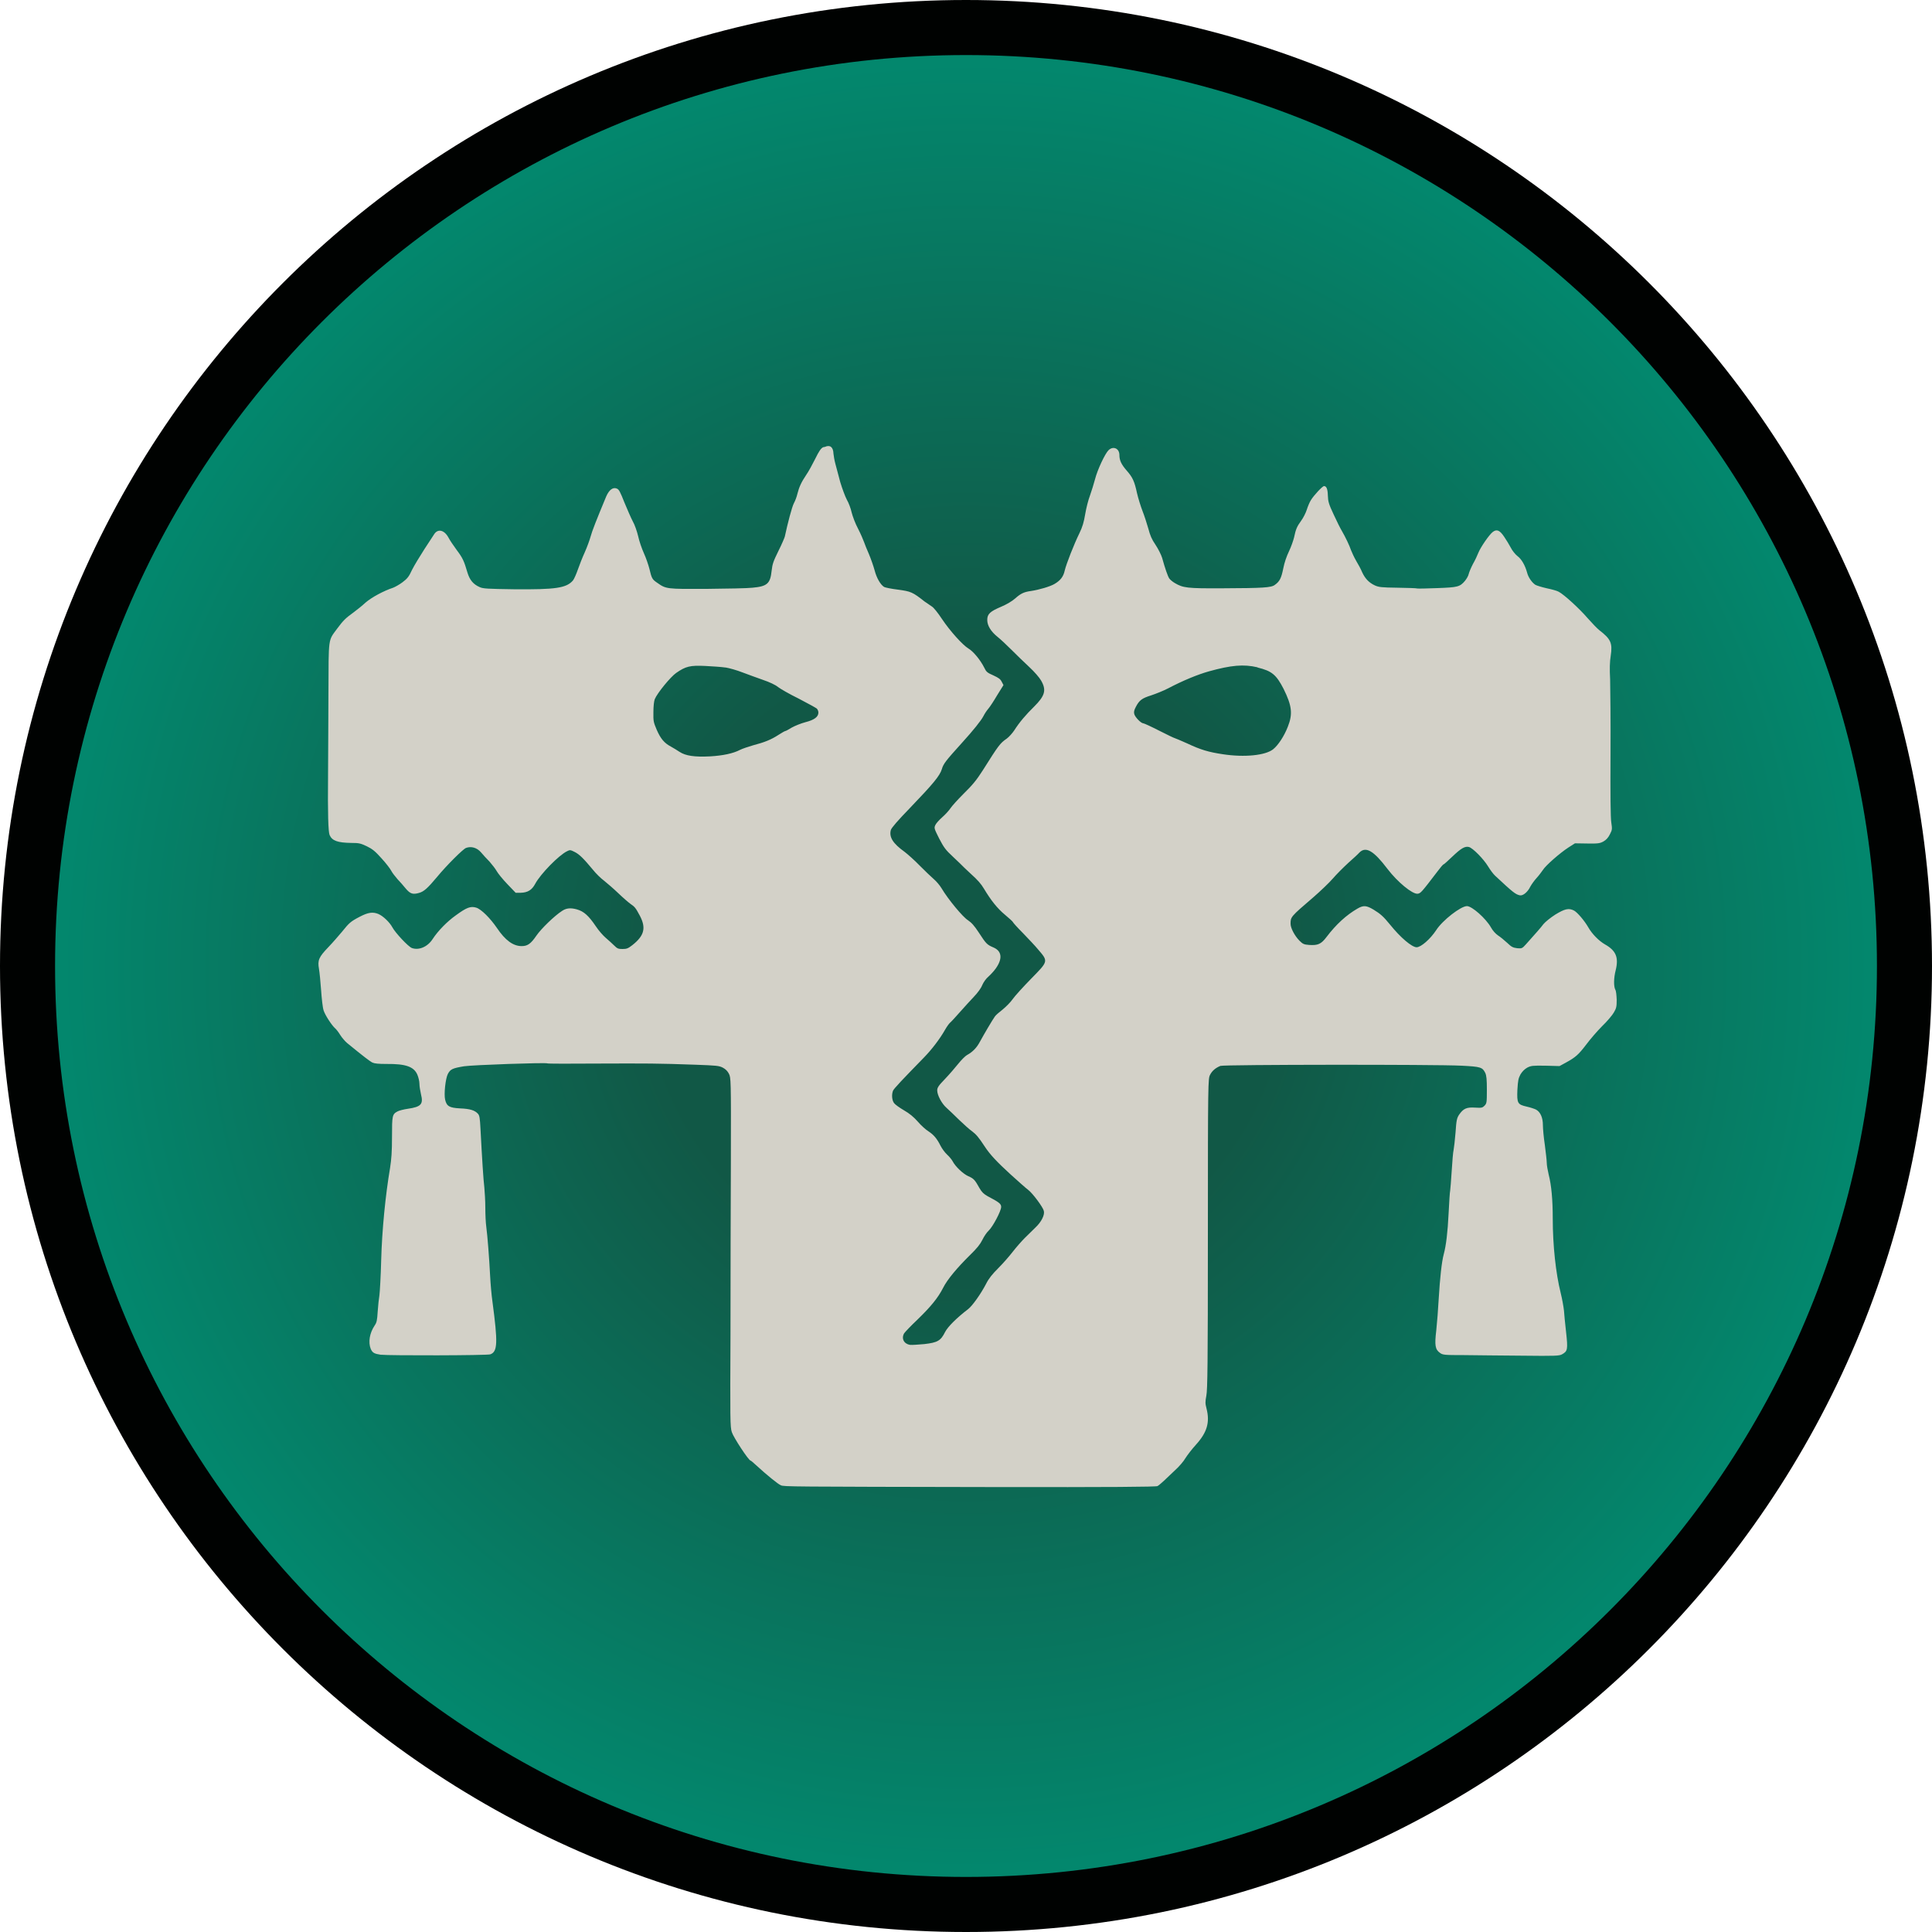
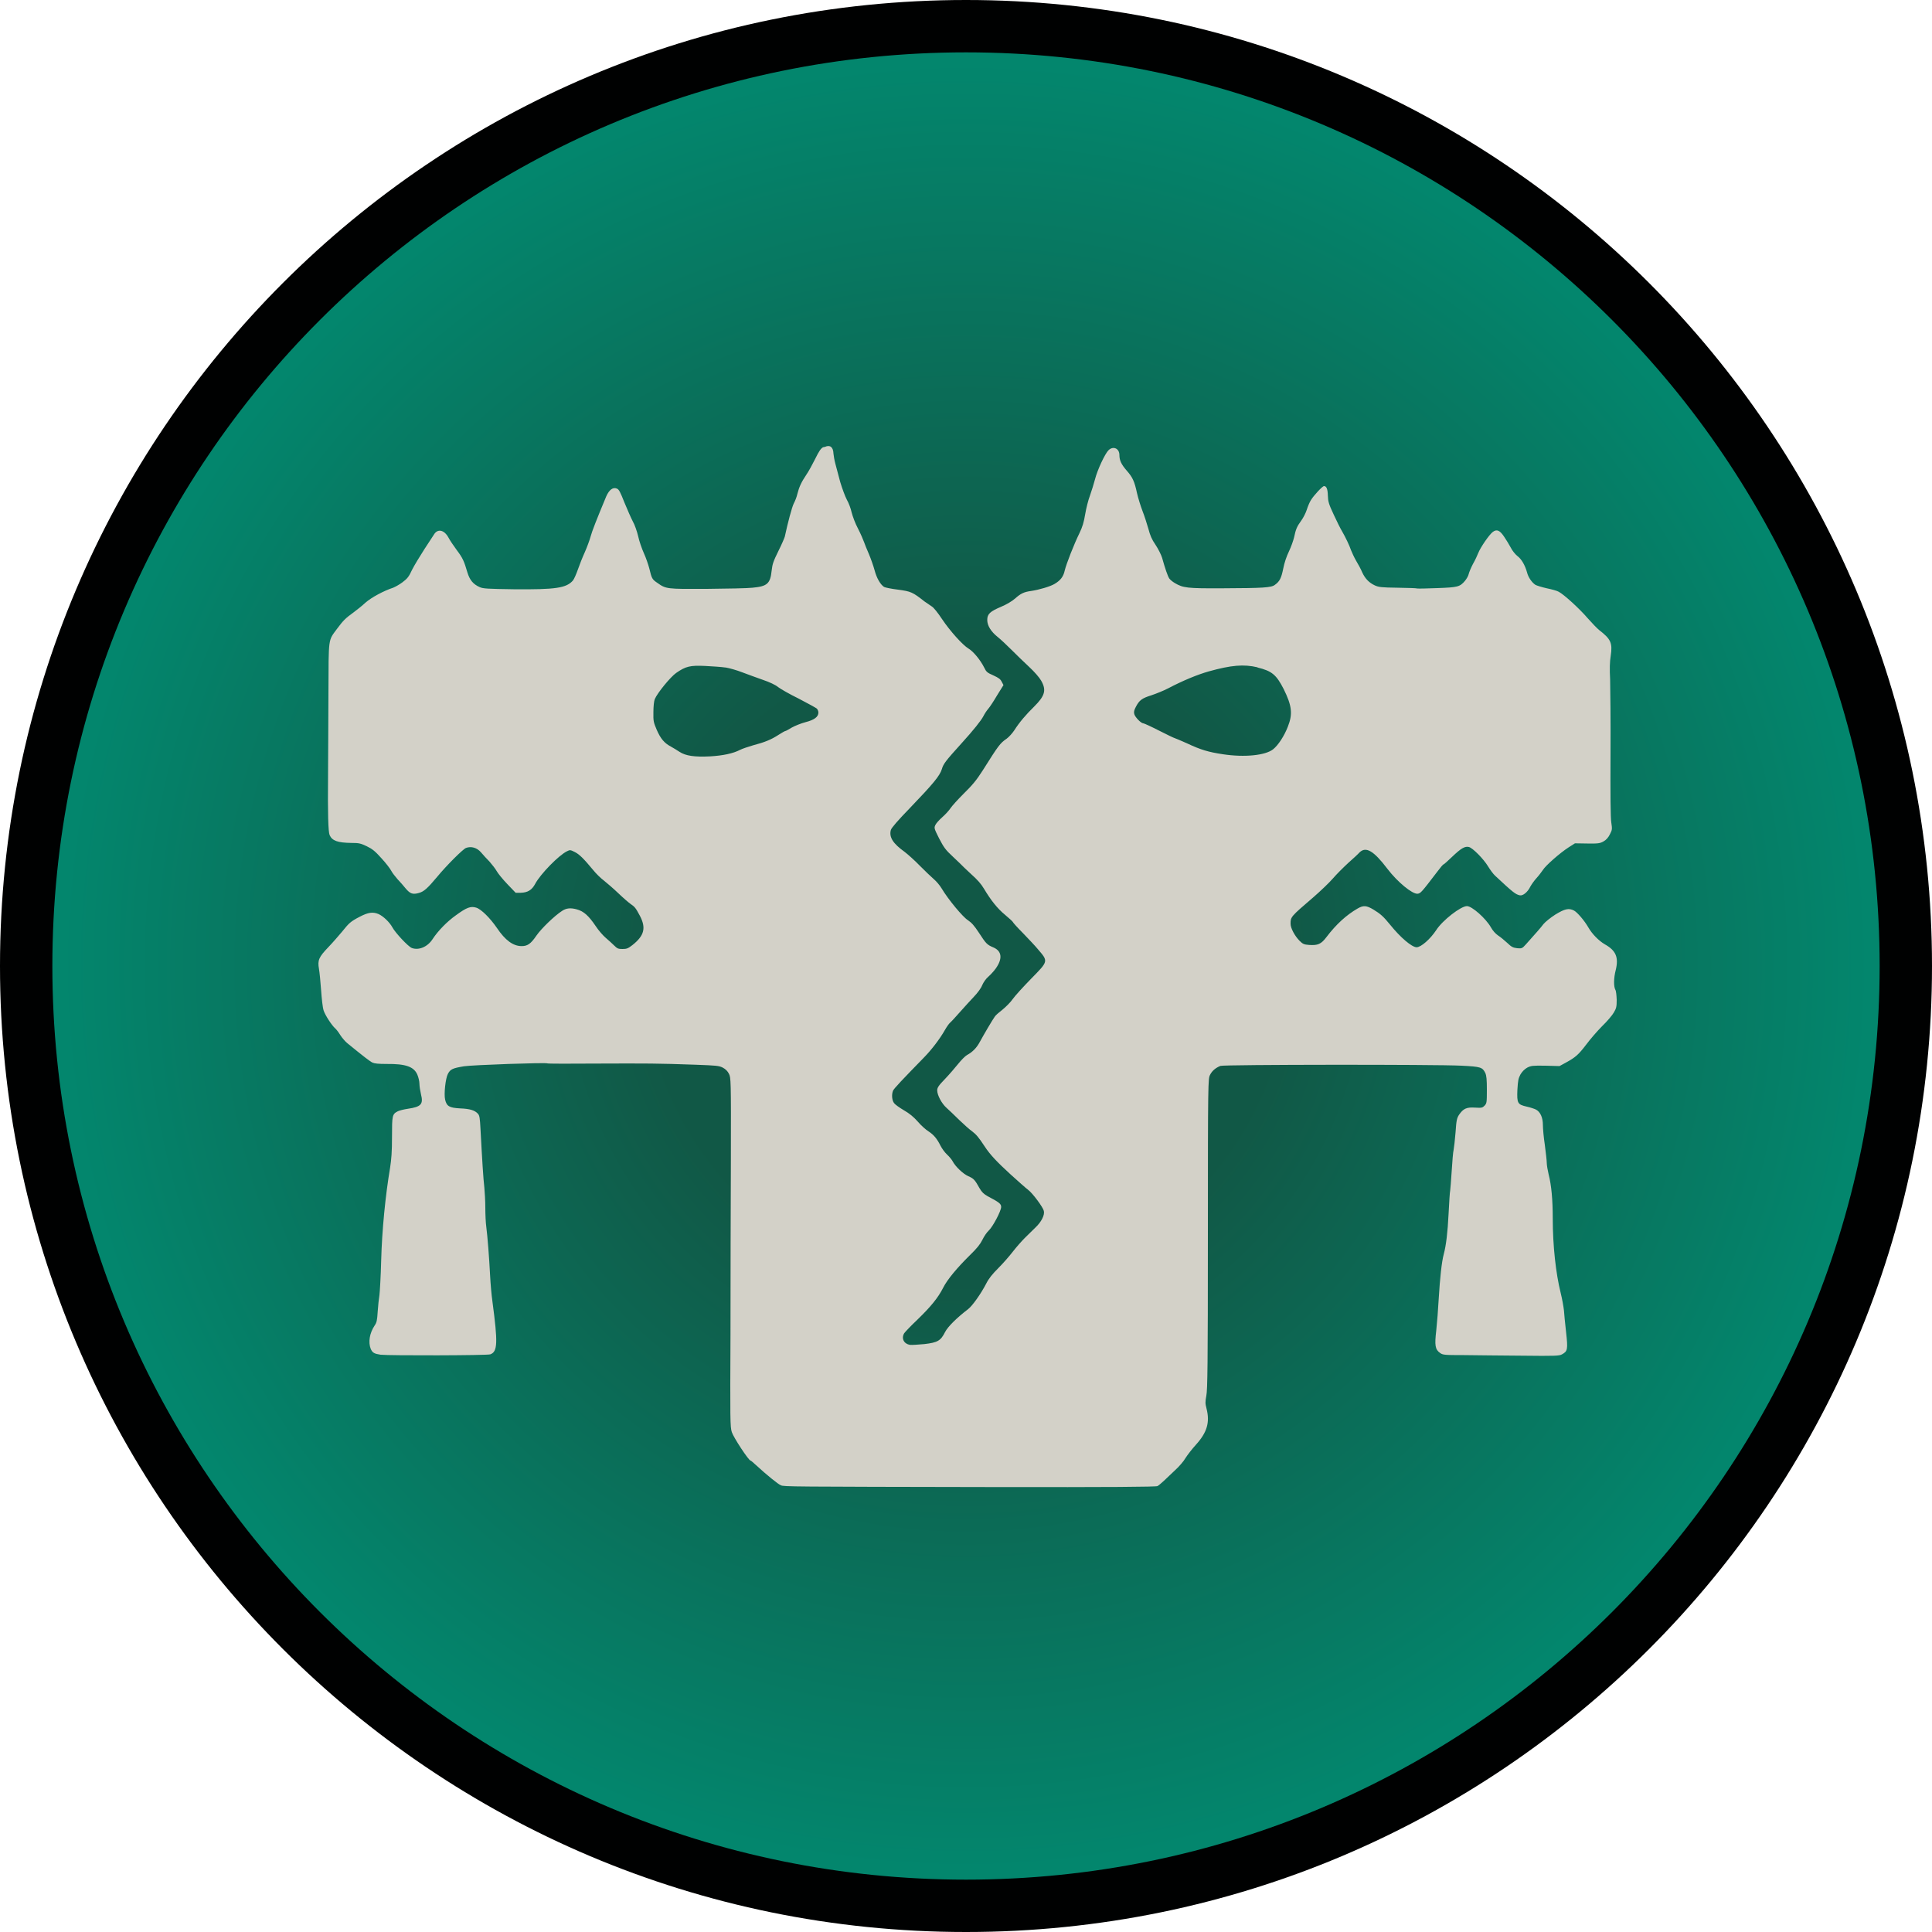
<svg xmlns="http://www.w3.org/2000/svg" viewBox="0 0 100 100">
  <defs>
    <radialGradient id="the-starblood-stalkers-disc">
      <stop offset="0.35" stop-color="#115846" />
-       <stop offset="1" stop-color="#03876d" />
+       <stop offset="1" stop-color="#03866d" />
    </radialGradient>
  </defs>
-   <circle cx="50" cy="50" r="50" fill="#000201" />
-   <circle cx="50" cy="50" r="47.15" fill="url(#the-starblood-stalkers-disc)" />
+   <circle cx="50" cy="50" r="50" fill="#000101" />
+   <circle cx="50" cy="50" r="47.29" fill="url(#the-starblood-stalkers-disc)" />
  <path fill="#d3d1c8" d="M42.6 23.15c-0.11 0.06 -0.21 0.2 -0.4 0.59 -0.14 0.28 -0.35 0.67 -0.47 0.84 -0.25 0.37 -0.37 0.63 -0.46 0.99 -0.03 0.14 -0.11 0.35 -0.18 0.48 -0.1 0.19 -0.32 1.03 -0.47 1.73 -0.02 0.07 -0.16 0.4 -0.33 0.74 -0.26 0.53 -0.31 0.66 -0.35 1.02 -0.07 0.67 -0.23 0.81 -0.99 0.88 -0.25 0.03 -1.32 0.05 -2.37 0.06 -2.1 0.01 -2.1 0.01 -2.57 -0.32 -0.25 -0.17 -0.28 -0.22 -0.4 -0.73 -0.05 -0.19 -0.17 -0.55 -0.28 -0.79 -0.11 -0.24 -0.25 -0.65 -0.3 -0.89 -0.06 -0.25 -0.18 -0.6 -0.28 -0.77 -0.09 -0.17 -0.28 -0.61 -0.43 -0.97 -0.21 -0.53 -0.28 -0.68 -0.39 -0.72 -0.2 -0.09 -0.4 0.06 -0.55 0.4 -0.5 1.2 -0.74 1.81 -0.81 2.08 -0.05 0.18 -0.18 0.54 -0.3 0.81 -0.12 0.26 -0.28 0.67 -0.36 0.9 -0.08 0.23 -0.19 0.48 -0.25 0.56 -0.34 0.4 -0.9 0.48 -3.08 0.46 -1.34 -0.02 -1.57 -0.03 -1.75 -0.11 -0.34 -0.15 -0.52 -0.37 -0.64 -0.77 -0.17 -0.58 -0.24 -0.74 -0.55 -1.15 -0.16 -0.22 -0.36 -0.51 -0.43 -0.65 -0.22 -0.4 -0.56 -0.47 -0.75 -0.15 -0.04 0.06 -0.26 0.4 -0.49 0.75 -0.23 0.36 -0.52 0.83 -0.64 1.07 -0.17 0.37 -0.25 0.46 -0.5 0.65 -0.16 0.12 -0.38 0.24 -0.48 0.28 -0.49 0.16 -1.12 0.5 -1.43 0.77 -0.17 0.16 -0.45 0.38 -0.61 0.5 -0.42 0.3 -0.55 0.43 -0.86 0.85 -0.47 0.64 -0.44 0.4 -0.45 3.33 -0.01 1.42 -0.01 3.32 -0.02 4.22 -0.02 2.06 0.01 2.96 0.08 3.13 0.13 0.3 0.42 0.4 1.13 0.41 0.39 0 0.47 0.02 0.79 0.17 0.29 0.14 0.43 0.25 0.77 0.63 0.23 0.25 0.45 0.54 0.5 0.64 0.05 0.1 0.19 0.28 0.32 0.43 0.13 0.14 0.33 0.36 0.43 0.49 0.23 0.27 0.36 0.32 0.68 0.23 0.26 -0.07 0.45 -0.24 0.96 -0.85 0.47 -0.57 1.32 -1.42 1.48 -1.48 0.26 -0.1 0.56 -0.02 0.77 0.22 0.1 0.12 0.3 0.34 0.45 0.49 0.14 0.16 0.31 0.38 0.37 0.49 0.06 0.11 0.3 0.41 0.54 0.66l0.44 0.46 0.26 0c0.36 -0.01 0.58 -0.14 0.75 -0.46 0.27 -0.51 1.23 -1.49 1.65 -1.69 0.15 -0.08 0.18 -0.07 0.4 0.04 0.24 0.12 0.46 0.34 0.95 0.93 0.15 0.19 0.41 0.44 0.56 0.55 0.15 0.12 0.49 0.41 0.74 0.65 0.25 0.24 0.54 0.49 0.64 0.56 0.22 0.15 0.26 0.2 0.48 0.61 0.33 0.63 0.23 1.03 -0.39 1.52 -0.22 0.17 -0.29 0.2 -0.51 0.2 -0.22 0 -0.27 -0.02 -0.44 -0.19 -0.1 -0.1 -0.29 -0.27 -0.43 -0.39 -0.13 -0.11 -0.37 -0.38 -0.52 -0.61 -0.36 -0.53 -0.61 -0.76 -0.97 -0.86 -0.32 -0.09 -0.55 -0.07 -0.77 0.08 -0.39 0.25 -1.08 0.92 -1.32 1.27 -0.3 0.44 -0.47 0.55 -0.77 0.55 -0.44 0 -0.85 -0.3 -1.28 -0.94 -0.35 -0.51 -0.81 -0.97 -1.07 -1.05 -0.29 -0.09 -0.5 -0.01 -1.06 0.4 -0.45 0.32 -0.92 0.8 -1.2 1.23 -0.26 0.4 -0.71 0.59 -1.07 0.46 -0.19 -0.07 -0.86 -0.79 -1.01 -1.07 -0.14 -0.26 -0.47 -0.58 -0.72 -0.69 -0.29 -0.12 -0.53 -0.09 -0.97 0.14 -0.48 0.25 -0.55 0.32 -0.92 0.78 -0.16 0.19 -0.47 0.55 -0.7 0.79 -0.5 0.52 -0.57 0.68 -0.49 1.13 0.03 0.17 0.08 0.67 0.11 1.1 0.03 0.43 0.08 0.9 0.13 1.05 0.08 0.25 0.42 0.77 0.6 0.93 0.05 0.04 0.17 0.19 0.26 0.34 0.09 0.14 0.25 0.33 0.36 0.42 0.82 0.67 1.18 0.95 1.31 1.01 0.11 0.05 0.31 0.07 0.73 0.07 0.99 -0.01 1.41 0.14 1.59 0.55 0.06 0.14 0.11 0.35 0.11 0.48 0 0.12 0.04 0.37 0.08 0.54 0.13 0.51 0.01 0.65 -0.68 0.75 -0.21 0.03 -0.44 0.09 -0.52 0.13 -0.29 0.15 -0.3 0.21 -0.3 1.32 0 0.78 -0.03 1.15 -0.1 1.61 -0.24 1.41 -0.42 3.24 -0.46 4.78 -0.02 0.82 -0.07 1.64 -0.09 1.8 -0.03 0.17 -0.07 0.55 -0.09 0.85 -0.03 0.47 -0.05 0.57 -0.16 0.73 -0.26 0.39 -0.34 0.86 -0.2 1.21 0.09 0.2 0.18 0.25 0.51 0.3 0.44 0.05 5.53 0.04 5.68 -0.02 0.38 -0.14 0.39 -0.61 0.11 -2.72 -0.05 -0.34 -0.1 -0.93 -0.12 -1.32 -0.05 -0.98 -0.14 -2.11 -0.2 -2.56 -0.03 -0.2 -0.05 -0.65 -0.05 -0.99 0 -0.35 -0.03 -0.81 -0.05 -1.04 -0.05 -0.39 -0.12 -1.51 -0.2 -3.04 -0.03 -0.57 -0.05 -0.69 -0.13 -0.78 -0.16 -0.18 -0.41 -0.26 -0.93 -0.28 -0.55 -0.03 -0.69 -0.11 -0.77 -0.45 -0.07 -0.29 0.02 -1.1 0.14 -1.33 0.13 -0.25 0.24 -0.3 0.84 -0.4 0.46 -0.07 4.22 -0.2 4.31 -0.15 0.02 0.02 1.17 0.02 2.55 0.01 2.63 -0.01 3.18 -0.01 5.12 0.06 1.09 0.04 1.21 0.05 1.41 0.15 0.15 0.08 0.25 0.18 0.32 0.32 0.1 0.2 0.11 0.27 0.1 4.41 -0.01 2.31 -0.02 6.37 -0.02 9.03 -0.02 4.46 -0.02 4.85 0.07 5.11 0.08 0.26 0.87 1.47 0.97 1.47 0.02 0 0.16 0.12 0.31 0.26 0.51 0.47 1.11 0.96 1.26 1.02 0.18 0.07 0.39 0.07 10.88 0.09 6.27 0.01 8.53 -0.01 8.61 -0.05 0.06 -0.03 0.21 -0.16 0.34 -0.28 0.13 -0.12 0.39 -0.37 0.58 -0.55 0.2 -0.18 0.44 -0.46 0.53 -0.62 0.1 -0.16 0.34 -0.47 0.54 -0.69 0.58 -0.64 0.73 -1.16 0.55 -1.87 -0.07 -0.27 -0.07 -0.35 -0.01 -0.67 0.06 -0.31 0.08 -1.55 0.08 -8.38 0 -7.92 0.01 -8.02 0.11 -8.22 0.1 -0.21 0.29 -0.37 0.54 -0.47 0.18 -0.07 11.13 -0.08 12.48 -0.01 1 0.05 1.08 0.08 1.23 0.38 0.06 0.14 0.08 0.33 0.08 0.87 0 0.67 -0.01 0.7 -0.12 0.82 -0.11 0.11 -0.15 0.12 -0.49 0.1 -0.44 -0.03 -0.61 0.05 -0.83 0.37 -0.11 0.17 -0.14 0.28 -0.18 0.9 -0.03 0.39 -0.08 0.8 -0.1 0.91 -0.03 0.11 -0.07 0.61 -0.1 1.1 -0.03 0.49 -0.07 0.95 -0.08 1.02 -0.02 0.07 -0.05 0.59 -0.08 1.17 -0.05 1 -0.13 1.66 -0.25 2.11 -0.11 0.4 -0.2 1.27 -0.26 2.28 -0.03 0.56 -0.09 1.31 -0.13 1.68 -0.09 0.76 -0.06 0.98 0.2 1.16 0.14 0.1 0.21 0.11 1.24 0.11 0.6 0.01 1.96 0.02 3.01 0.03 1.71 0.02 1.92 0.01 2.06 -0.07 0.29 -0.16 0.31 -0.25 0.21 -1.15 -0.05 -0.44 -0.1 -0.95 -0.11 -1.12 -0.02 -0.18 -0.09 -0.59 -0.17 -0.91 -0.25 -1 -0.41 -2.45 -0.41 -3.85 0 -0.97 -0.07 -1.73 -0.21 -2.27 -0.05 -0.21 -0.1 -0.49 -0.1 -0.61 0 -0.12 -0.05 -0.54 -0.1 -0.93 -0.06 -0.39 -0.1 -0.85 -0.1 -1.03 0 -0.38 -0.13 -0.68 -0.36 -0.8 -0.08 -0.04 -0.29 -0.11 -0.47 -0.15 -0.48 -0.11 -0.52 -0.17 -0.49 -0.87 0.03 -0.5 0.05 -0.59 0.16 -0.8 0.09 -0.15 0.21 -0.27 0.35 -0.35 0.2 -0.1 0.27 -0.11 0.94 -0.1l0.73 0.02 0.33 -0.18c0.51 -0.28 0.65 -0.41 1.05 -0.93 0.2 -0.27 0.57 -0.7 0.82 -0.95 0.26 -0.25 0.53 -0.57 0.61 -0.71 0.13 -0.22 0.15 -0.3 0.15 -0.66 -0.01 -0.23 -0.03 -0.46 -0.07 -0.52 -0.09 -0.17 -0.09 -0.6 0.02 -1.02 0.16 -0.66 0.01 -1.01 -0.56 -1.33 -0.31 -0.18 -0.66 -0.53 -0.86 -0.88 -0.2 -0.35 -0.57 -0.78 -0.74 -0.87 -0.27 -0.14 -0.48 -0.09 -0.97 0.21 -0.25 0.16 -0.52 0.38 -0.61 0.49 -0.15 0.2 -0.41 0.49 -0.91 1.05 -0.19 0.21 -0.21 0.22 -0.45 0.2 -0.22 -0.03 -0.29 -0.06 -0.52 -0.28 -0.15 -0.14 -0.36 -0.31 -0.47 -0.38 -0.13 -0.09 -0.27 -0.24 -0.37 -0.42 -0.26 -0.46 -0.98 -1.1 -1.24 -1.1 -0.32 0 -1.27 0.74 -1.59 1.24 -0.31 0.47 -0.79 0.89 -1.02 0.89 -0.25 -0.01 -0.83 -0.5 -1.37 -1.17 -0.35 -0.43 -0.5 -0.56 -0.86 -0.78 -0.37 -0.22 -0.52 -0.23 -0.83 -0.05 -0.57 0.33 -1.1 0.81 -1.6 1.47 -0.28 0.37 -0.45 0.44 -0.9 0.41 -0.27 -0.02 -0.33 -0.05 -0.5 -0.22 -0.24 -0.24 -0.46 -0.65 -0.46 -0.87 0 -0.36 -0.01 -0.36 1.17 -1.37 0.38 -0.33 0.84 -0.77 1.02 -0.98 0.18 -0.21 0.54 -0.57 0.79 -0.8 0.25 -0.22 0.52 -0.47 0.59 -0.55 0.33 -0.32 0.73 -0.09 1.45 0.86 0.52 0.68 1.28 1.3 1.55 1.28 0.16 -0.02 0.19 -0.05 1.03 -1.15 0.15 -0.2 0.29 -0.37 0.32 -0.37 0.02 0 0.22 -0.18 0.45 -0.4 0.45 -0.43 0.65 -0.55 0.86 -0.5 0.2 0.05 0.76 0.62 0.99 1 0.11 0.18 0.27 0.4 0.37 0.49 0.92 0.86 1.05 0.96 1.27 1.01 0.16 0.04 0.41 -0.16 0.55 -0.45 0.06 -0.11 0.2 -0.31 0.32 -0.44 0.12 -0.13 0.26 -0.32 0.33 -0.42 0.13 -0.22 0.88 -0.88 1.33 -1.17l0.33 -0.21 0.64 0.01c0.57 0.01 0.66 -0.01 0.84 -0.11 0.14 -0.08 0.24 -0.19 0.33 -0.37 0.12 -0.23 0.12 -0.27 0.07 -0.61 -0.04 -0.23 -0.05 -1.47 -0.04 -3.49 0.01 -1.72 -0.01 -3.48 -0.02 -3.91 -0.03 -0.54 -0.02 -0.92 0.03 -1.22 0.1 -0.67 0.01 -0.87 -0.6 -1.34 -0.1 -0.08 -0.37 -0.36 -0.6 -0.62 -0.42 -0.49 -1.22 -1.22 -1.49 -1.36 -0.08 -0.05 -0.37 -0.13 -0.62 -0.18 -0.26 -0.06 -0.52 -0.14 -0.59 -0.18 -0.18 -0.12 -0.37 -0.39 -0.43 -0.64 -0.1 -0.36 -0.28 -0.69 -0.5 -0.85 -0.11 -0.09 -0.26 -0.27 -0.34 -0.43 -0.08 -0.15 -0.23 -0.4 -0.34 -0.56 -0.23 -0.35 -0.39 -0.41 -0.59 -0.26 -0.18 0.13 -0.64 0.8 -0.75 1.08 -0.05 0.13 -0.17 0.39 -0.28 0.58 -0.1 0.19 -0.2 0.43 -0.22 0.52 -0.02 0.1 -0.11 0.25 -0.19 0.35 -0.27 0.32 -0.38 0.34 -1.43 0.38 -0.53 0.02 -1 0.03 -1.04 0.02 -0.05 -0.02 -0.51 -0.03 -1.03 -0.04 -0.83 -0.01 -0.97 -0.03 -1.17 -0.12 -0.3 -0.14 -0.5 -0.35 -0.65 -0.67 -0.06 -0.15 -0.21 -0.43 -0.32 -0.61 -0.11 -0.19 -0.22 -0.44 -0.26 -0.54 -0.08 -0.24 -0.29 -0.68 -0.47 -0.99 -0.08 -0.13 -0.27 -0.51 -0.43 -0.86 -0.26 -0.55 -0.29 -0.68 -0.3 -0.98 -0.01 -0.34 -0.07 -0.49 -0.2 -0.49 -0.08 0 -0.53 0.48 -0.68 0.73 -0.07 0.11 -0.16 0.33 -0.21 0.49 -0.05 0.16 -0.18 0.42 -0.29 0.57 -0.22 0.3 -0.28 0.44 -0.37 0.87 -0.04 0.16 -0.15 0.48 -0.26 0.71 -0.13 0.27 -0.24 0.59 -0.3 0.9 -0.1 0.49 -0.18 0.66 -0.43 0.84 -0.19 0.15 -0.62 0.17 -2.7 0.18 -1.86 0.01 -2.05 -0.02 -2.48 -0.27 -0.12 -0.07 -0.25 -0.18 -0.29 -0.24 -0.08 -0.12 -0.22 -0.53 -0.37 -1.07 -0.05 -0.16 -0.2 -0.46 -0.34 -0.67 -0.2 -0.29 -0.28 -0.49 -0.37 -0.83 -0.07 -0.24 -0.2 -0.66 -0.3 -0.91 -0.1 -0.26 -0.23 -0.68 -0.29 -0.94 -0.13 -0.61 -0.23 -0.82 -0.53 -1.16 -0.28 -0.32 -0.38 -0.53 -0.38 -0.81 0 -0.34 -0.32 -0.48 -0.56 -0.25 -0.18 0.17 -0.58 1.02 -0.7 1.5 -0.06 0.23 -0.18 0.61 -0.26 0.84 -0.09 0.23 -0.2 0.67 -0.25 0.97 -0.07 0.42 -0.14 0.66 -0.3 0.99 -0.28 0.57 -0.68 1.59 -0.76 1.93 -0.07 0.32 -0.22 0.51 -0.52 0.69 -0.23 0.14 -0.82 0.31 -1.23 0.37 -0.36 0.05 -0.53 0.13 -0.82 0.39 -0.16 0.14 -0.43 0.3 -0.71 0.42 -0.59 0.25 -0.73 0.38 -0.73 0.69 0 0.29 0.19 0.6 0.54 0.88 0.14 0.11 0.46 0.41 0.71 0.66 0.25 0.25 0.67 0.66 0.92 0.89 0.27 0.25 0.53 0.55 0.62 0.71 0.28 0.49 0.2 0.78 -0.36 1.34 -0.43 0.42 -0.77 0.82 -1.03 1.23 -0.1 0.15 -0.27 0.34 -0.39 0.43 -0.35 0.24 -0.42 0.34 -1.24 1.64 -0.32 0.5 -0.52 0.75 -1.02 1.24 -0.28 0.28 -0.57 0.6 -0.65 0.72 -0.08 0.12 -0.27 0.33 -0.43 0.47 -0.16 0.14 -0.33 0.33 -0.36 0.41 -0.07 0.15 -0.05 0.19 0.2 0.69 0.24 0.46 0.33 0.59 0.71 0.94 0.24 0.23 0.51 0.48 0.59 0.57 0.09 0.09 0.23 0.22 0.33 0.31 0.37 0.33 0.54 0.53 0.69 0.78 0.36 0.6 0.69 1.02 1.09 1.35 0.23 0.19 0.41 0.36 0.41 0.38 0 0.02 0.23 0.28 0.52 0.57 0.28 0.29 0.64 0.67 0.77 0.83 0.55 0.64 0.55 0.61 -0.36 1.54 -0.41 0.42 -0.83 0.88 -0.94 1.04 -0.11 0.16 -0.35 0.4 -0.52 0.54 -0.18 0.14 -0.37 0.3 -0.41 0.37 -0.13 0.18 -0.58 0.95 -0.77 1.3 -0.17 0.32 -0.38 0.53 -0.67 0.69 -0.09 0.05 -0.29 0.25 -0.45 0.45 -0.16 0.2 -0.47 0.56 -0.69 0.79 -0.34 0.35 -0.4 0.45 -0.4 0.59 0 0.24 0.23 0.68 0.48 0.9 0.11 0.1 0.41 0.38 0.66 0.63 0.25 0.24 0.55 0.51 0.67 0.59 0.2 0.15 0.34 0.31 0.64 0.77 0.28 0.43 0.64 0.81 1.35 1.46 0.4 0.36 0.8 0.72 0.9 0.79 0.24 0.18 0.78 0.91 0.82 1.1 0.05 0.21 -0.13 0.57 -0.44 0.86 -0.13 0.13 -0.38 0.37 -0.55 0.54 -0.17 0.17 -0.45 0.49 -0.62 0.71 -0.17 0.22 -0.5 0.6 -0.74 0.84 -0.32 0.32 -0.5 0.54 -0.64 0.82 -0.27 0.52 -0.71 1.14 -0.93 1.31 -0.59 0.45 -1.05 0.91 -1.19 1.18 -0.23 0.46 -0.39 0.55 -1.08 0.63 -0.32 0.03 -0.65 0.05 -0.74 0.04 -0.31 -0.05 -0.46 -0.33 -0.3 -0.6 0.04 -0.06 0.34 -0.38 0.69 -0.71 0.69 -0.67 1.06 -1.12 1.33 -1.65 0.21 -0.42 0.72 -1.03 1.38 -1.68 0.37 -0.36 0.53 -0.56 0.65 -0.8 0.08 -0.17 0.23 -0.39 0.33 -0.48 0.21 -0.2 0.64 -1.01 0.64 -1.22 0 -0.16 -0.1 -0.24 -0.71 -0.56 -0.19 -0.11 -0.29 -0.2 -0.41 -0.41 -0.24 -0.43 -0.3 -0.5 -0.58 -0.62 -0.27 -0.12 -0.67 -0.5 -0.81 -0.77 -0.04 -0.08 -0.17 -0.24 -0.29 -0.35 -0.12 -0.11 -0.27 -0.32 -0.34 -0.46 -0.19 -0.38 -0.36 -0.57 -0.62 -0.74 -0.13 -0.08 -0.38 -0.3 -0.55 -0.5 -0.22 -0.25 -0.44 -0.43 -0.72 -0.59 -0.22 -0.13 -0.45 -0.29 -0.51 -0.37 -0.11 -0.14 -0.14 -0.43 -0.06 -0.64 0.04 -0.11 0.51 -0.6 1.62 -1.74 0.38 -0.39 0.81 -0.95 1.07 -1.41 0.09 -0.16 0.21 -0.33 0.27 -0.38 0.06 -0.05 0.29 -0.3 0.51 -0.55 0.22 -0.25 0.54 -0.6 0.72 -0.79 0.19 -0.2 0.37 -0.44 0.43 -0.6 0.07 -0.16 0.2 -0.34 0.32 -0.44 0.11 -0.1 0.28 -0.28 0.38 -0.42 0.36 -0.51 0.32 -0.9 -0.12 -1.09 -0.33 -0.14 -0.38 -0.19 -0.75 -0.76 -0.25 -0.38 -0.38 -0.52 -0.57 -0.65 -0.26 -0.16 -1.02 -1.07 -1.37 -1.66 -0.09 -0.15 -0.27 -0.36 -0.4 -0.47 -0.13 -0.11 -0.45 -0.42 -0.72 -0.69 -0.26 -0.27 -0.62 -0.59 -0.79 -0.72 -0.6 -0.43 -0.81 -0.76 -0.71 -1.13 0.03 -0.11 0.36 -0.49 0.99 -1.14 1.21 -1.26 1.54 -1.66 1.65 -2.01 0.08 -0.28 0.2 -0.43 1.04 -1.36 0.59 -0.65 0.99 -1.15 1.11 -1.38 0.06 -0.12 0.17 -0.29 0.25 -0.38 0.08 -0.09 0.29 -0.41 0.46 -0.7l0.33 -0.53 -0.09 -0.17c-0.07 -0.14 -0.15 -0.2 -0.43 -0.33 -0.32 -0.14 -0.37 -0.18 -0.48 -0.41 -0.2 -0.4 -0.57 -0.84 -0.81 -0.98 -0.3 -0.18 -0.96 -0.91 -1.38 -1.54 -0.22 -0.33 -0.42 -0.58 -0.52 -0.64 -0.09 -0.06 -0.26 -0.18 -0.38 -0.26 -0.62 -0.49 -0.71 -0.52 -1.37 -0.61 -0.34 -0.04 -0.67 -0.11 -0.72 -0.14 -0.19 -0.12 -0.39 -0.47 -0.49 -0.86 -0.06 -0.22 -0.19 -0.59 -0.29 -0.83 -0.11 -0.24 -0.22 -0.53 -0.26 -0.64 -0.04 -0.11 -0.17 -0.42 -0.31 -0.69 -0.14 -0.26 -0.28 -0.64 -0.33 -0.84 -0.04 -0.19 -0.15 -0.49 -0.25 -0.66 -0.09 -0.17 -0.24 -0.58 -0.34 -0.91 -0.09 -0.34 -0.2 -0.76 -0.25 -0.94 -0.05 -0.18 -0.09 -0.42 -0.1 -0.53 -0.01 -0.34 -0.18 -0.47 -0.44 -0.35zm-5.04 11.4c0.19 0.03 0.58 0.14 0.86 0.25 0.28 0.11 0.77 0.28 1.07 0.39 0.33 0.11 0.65 0.26 0.78 0.37 0.13 0.1 0.6 0.37 1.07 0.6 0.46 0.24 0.88 0.47 0.93 0.51 0.05 0.04 0.09 0.14 0.09 0.21 0 0.22 -0.2 0.38 -0.67 0.5 -0.23 0.06 -0.55 0.19 -0.71 0.28 -0.16 0.1 -0.31 0.18 -0.34 0.18 -0.02 0 -0.18 0.09 -0.35 0.2 -0.37 0.24 -0.71 0.38 -1.32 0.54 -0.24 0.07 -0.54 0.17 -0.66 0.23 -0.36 0.19 -0.89 0.3 -1.56 0.34 -0.81 0.04 -1.26 -0.03 -1.57 -0.23 -0.13 -0.09 -0.34 -0.21 -0.46 -0.28 -0.34 -0.18 -0.53 -0.41 -0.73 -0.87 -0.16 -0.38 -0.18 -0.44 -0.17 -0.91 0 -0.3 0.03 -0.57 0.07 -0.67 0.13 -0.32 0.82 -1.16 1.11 -1.36 0.49 -0.34 0.72 -0.4 1.51 -0.36 0.38 0.02 0.84 0.05 1.03 0.08zm27.53 0c0.74 0.18 0.97 0.37 1.35 1.11 0.43 0.87 0.48 1.29 0.22 1.95 -0.19 0.49 -0.5 0.96 -0.76 1.17 -0.4 0.32 -1.48 0.43 -2.6 0.26 -0.74 -0.11 -1.15 -0.23 -1.85 -0.56 -0.34 -0.15 -0.64 -0.28 -0.66 -0.28 -0.02 0 -0.38 -0.17 -0.79 -0.38 -0.41 -0.21 -0.78 -0.38 -0.82 -0.38 -0.12 0 -0.43 -0.32 -0.47 -0.48 -0.03 -0.11 -0.01 -0.2 0.08 -0.37 0.18 -0.35 0.32 -0.45 0.8 -0.6 0.24 -0.08 0.64 -0.24 0.87 -0.36 0.78 -0.41 1.54 -0.72 2.11 -0.88 1.15 -0.32 1.8 -0.38 2.52 -0.21z" />
</svg>
